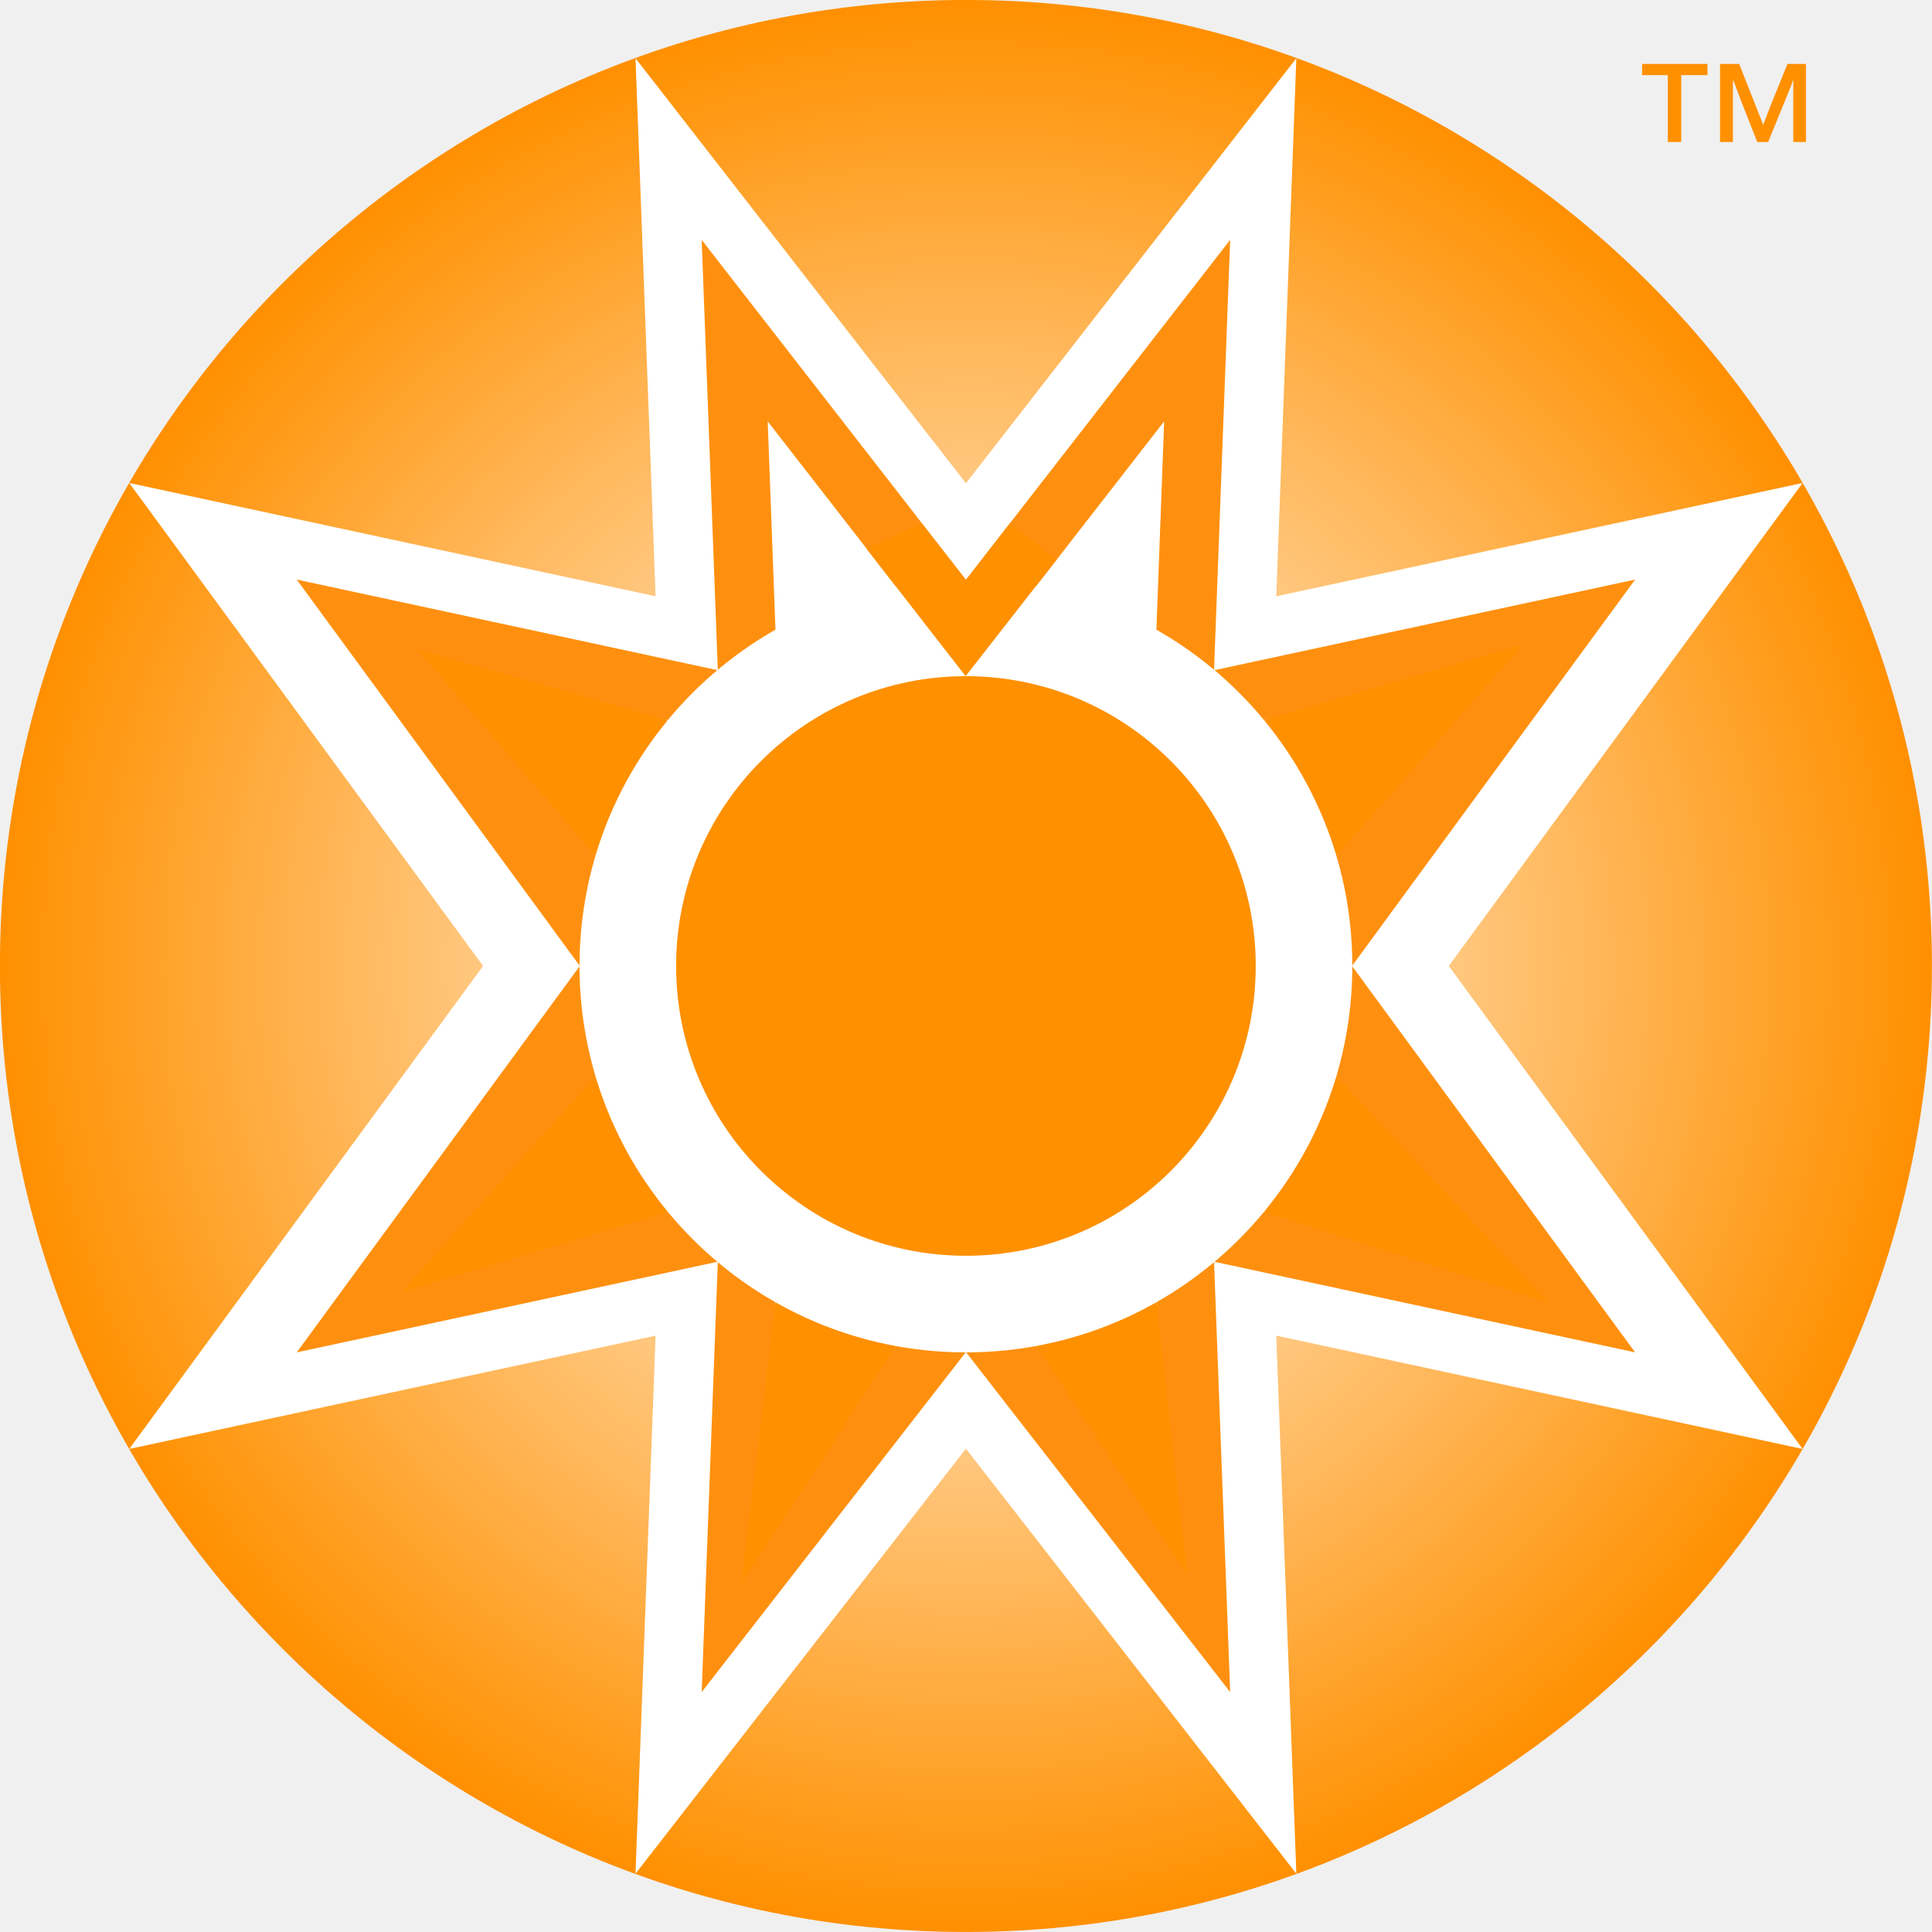
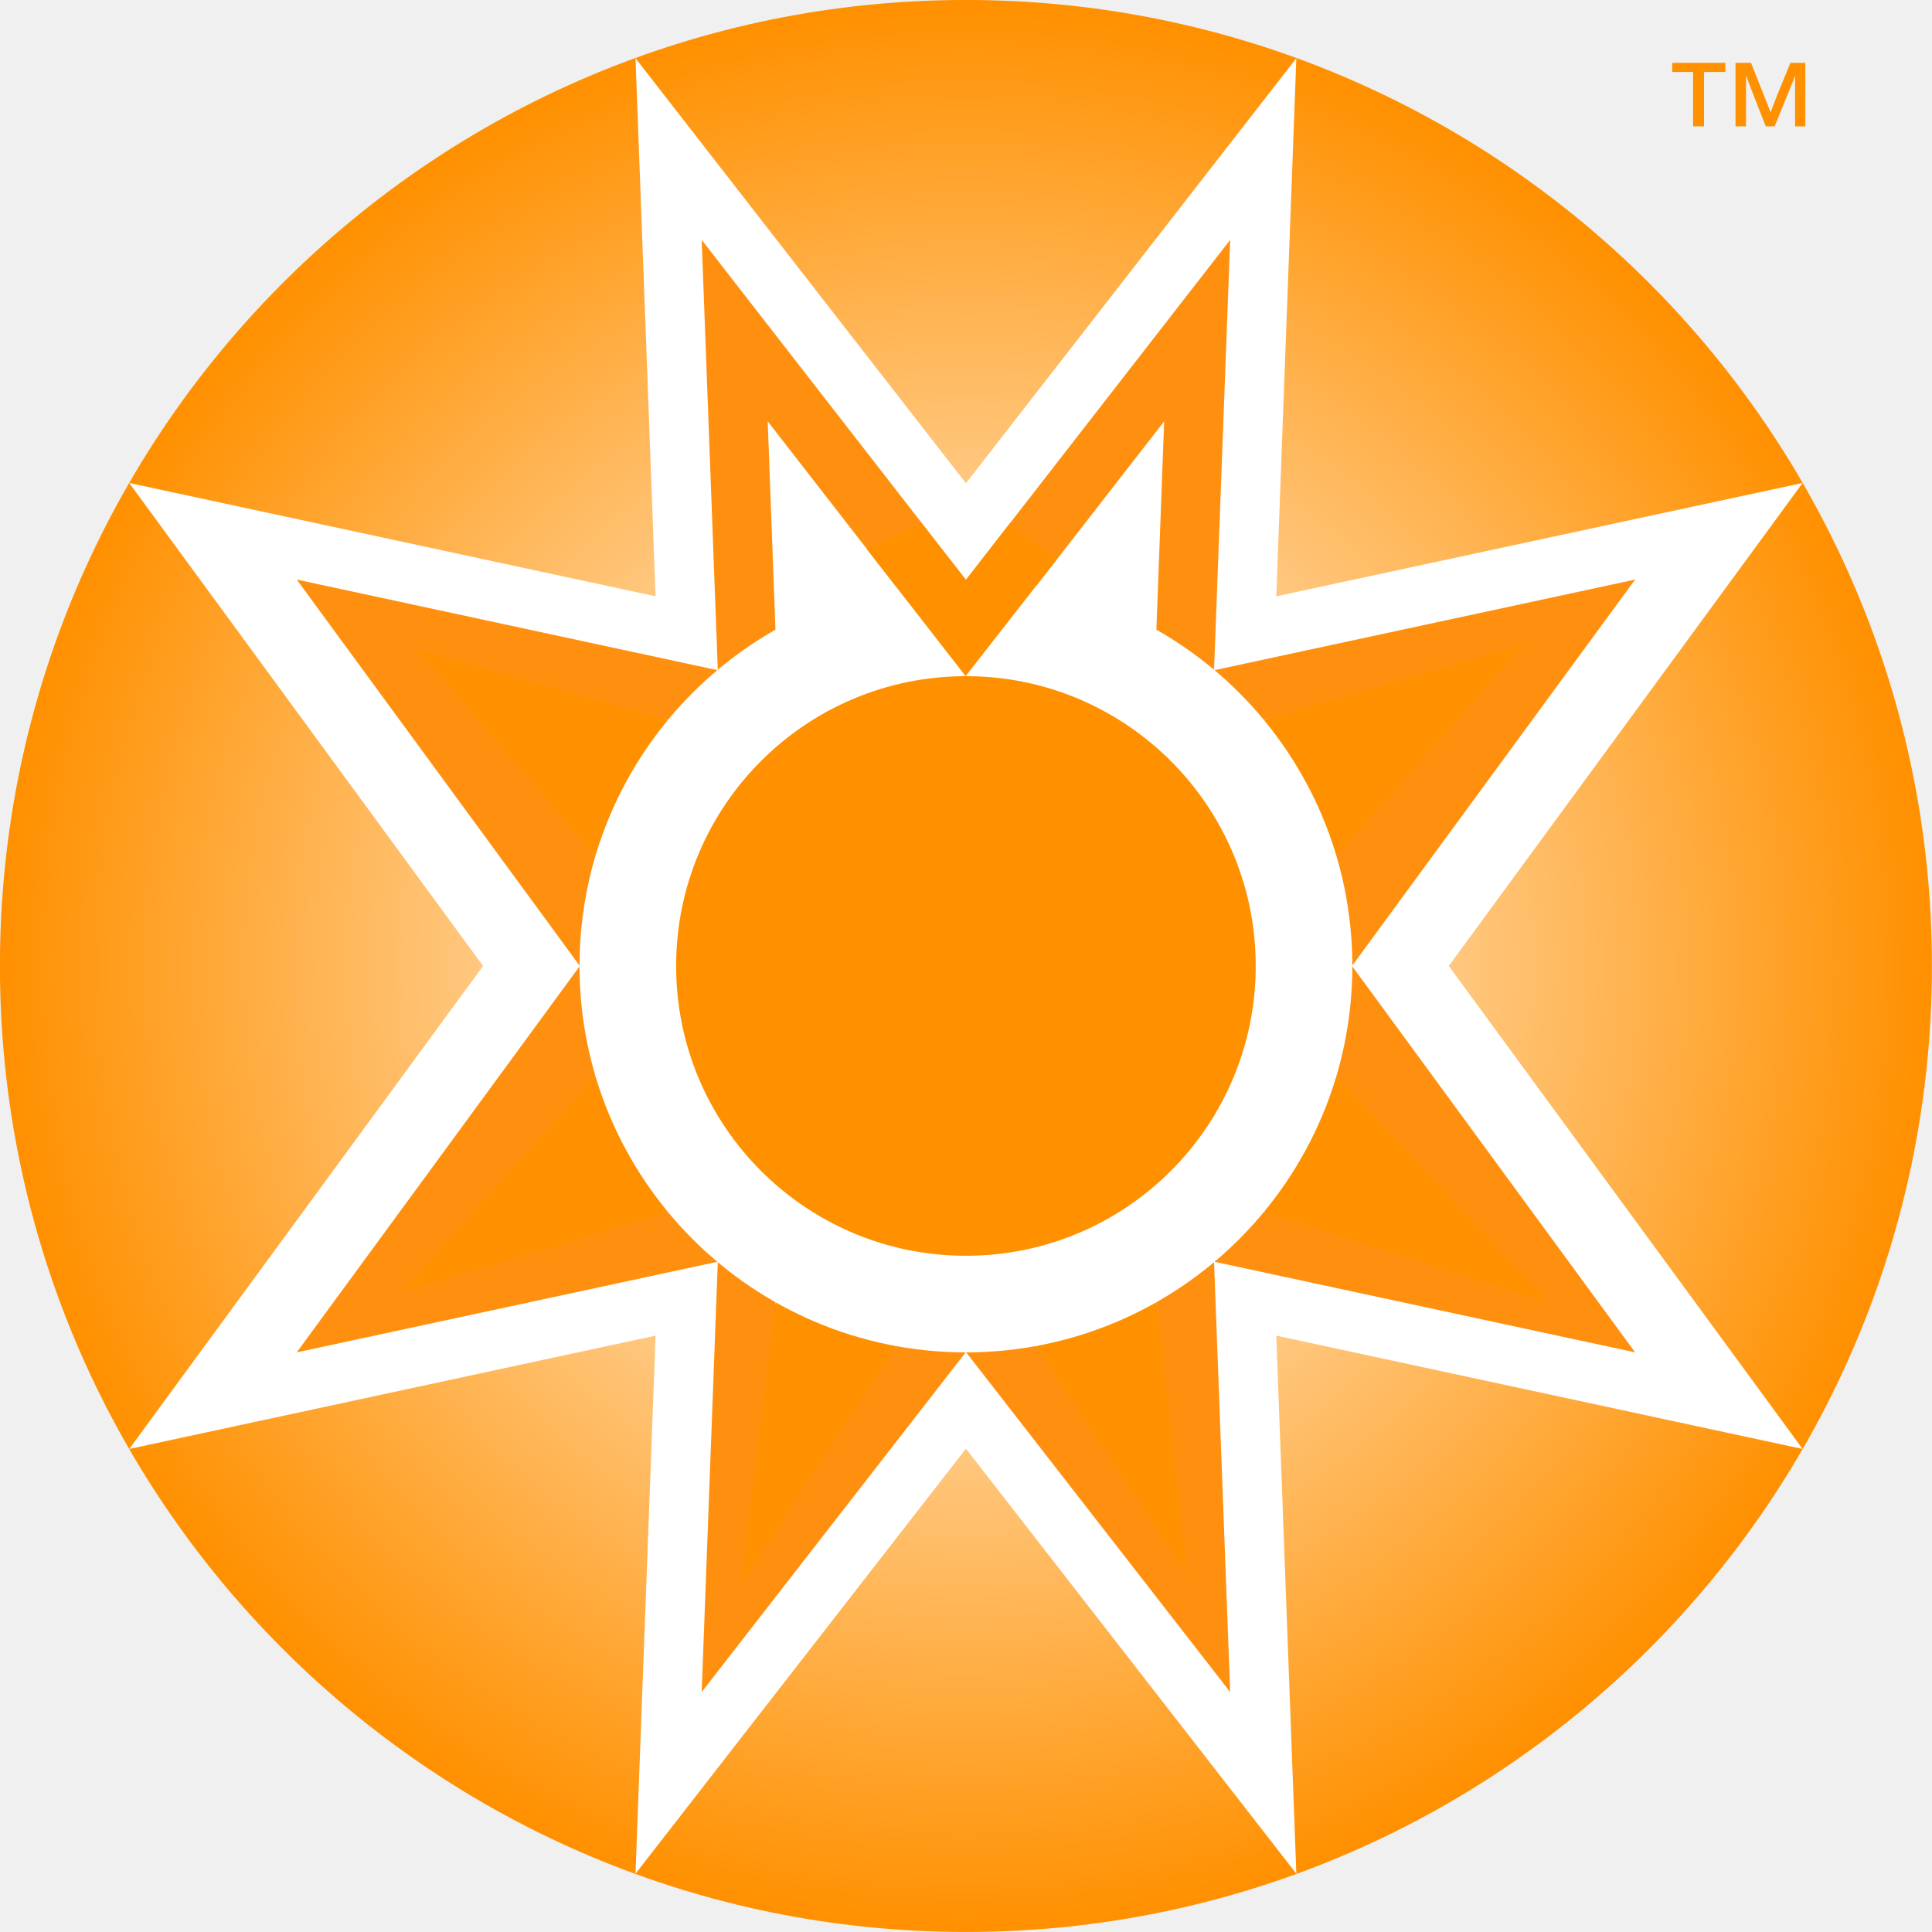
<svg xmlns="http://www.w3.org/2000/svg" xmlns:xlink="http://www.w3.org/1999/xlink" width="1000" height="1000" viewBox="0 0 264.583 264.583" version="1.1" id="svg1">
  <defs id="defs1">
    <radialGradient xlink:href="#linearGradient96" id="radialGradient97" cx="55.562" cy="55.096" fx="55.562" fy="55.096" r="6.35" gradientUnits="userSpaceOnUse" />
    <linearGradient id="linearGradient96">
      <stop style="stop-color:#ffffff;stop-opacity:1;" offset="0" id="stop96" />
      <stop style="stop-color:#ffffff;stop-opacity:0;" offset="1" id="stop97" />
    </linearGradient>
  </defs>
-   <g id="layer1">
-     <g id="g3" transform="matrix(20.83333,0,0,20.83333,-1025.26,-1015.546)">
-       <circle style="fill:#ff9000;stroke:none;stroke-width:0.008;stroke-miterlimit:20" id="path1-0" cx="55.562" cy="55.096" r="6.35" />
-       <circle style="fill:url(#radialGradient97);stroke:none;stroke-width:0.008;stroke-miterlimit:20" id="circle95" cx="55.562" cy="55.096" r="6.35" />
-       <g id="g95">
-         <path style="fill:#ffffff;stroke:none;stroke-width:0.003;stroke-miterlimit:20;stroke-opacity:1" d="m 55.562,51.923 2.172,-2.794 -0.132,3.537 3.46,-0.745 -2.326,3.175 2.326,3.175 -3.46,-0.745 0.132,3.537 -2.172,-2.794 -2.172,2.794 0.132,-3.537 -3.46,0.745 2.326,-3.175 -2.326,-3.175 3.46,0.745 -0.132,-3.537 z" id="path14-1" />
-         <path style="fill:#ff900f;fill-opacity:1;stroke:none;stroke-width:0.003;stroke-miterlimit:20;stroke-opacity:1" d="m 55.562,52.558 1.737,-2.235 -0.106,2.829 2.768,-0.596 -1.861,2.54 1.861,2.54 -2.768,-0.596 0.106,2.829 -1.737,-2.235 -1.737,2.235 0.106,-2.829 -2.768,0.596 1.861,-2.54 -1.861,-2.54 2.768,0.596 -0.106,-2.829 z" id="path30" />
-         <path style="fill:#ffffff;stroke:none;stroke-width:0.002;stroke-miterlimit:20;stroke-opacity:1" d="m 55.562,53.193 1.303,-1.677 -0.079,2.122 2.076,-0.447 -1.396,1.905 1.396,1.905 -2.076,-0.447 0.079,2.122 -1.303,-1.677 -1.303,1.677 0.079,-2.122 -2.076,0.447 1.396,-1.905 -1.396,-1.905 2.076,0.447 -0.079,-2.122 z" id="path31-4" />
-         <path style="fill:#ff9000;fill-opacity:1;stroke:none;stroke-width:0.003;stroke-miterlimit:20;stroke-opacity:1" d="m 53.603,53.48 -1.646,-0.465 1.171,1.357 z" id="path34-6" />
-         <path style="fill:#ff9000;fill-opacity:1;stroke:none;stroke-width:0.003;stroke-miterlimit:20;stroke-opacity:1" d="m 53.128,55.821 0.475,0.892 -1.752,0.526 z" id="path35-0" />
-         <path style="fill:#ff9000;fill-opacity:1;stroke:none;stroke-width:0.003;stroke-miterlimit:20;stroke-opacity:1" d="m 54.311,57.306 0.79,0.288 -1.018,1.569 z" id="path36-7" />
-         <path style="fill:#ff9000;fill-opacity:1;stroke:none;stroke-width:0.003;stroke-miterlimit:20;stroke-opacity:1" d="m 56.024,57.594 0.79,-0.288 0.202,1.783 z" id="path37-1" />
-         <path style="fill:#ff9000;fill-opacity:1;stroke:none;stroke-width:0.003;stroke-miterlimit:20;stroke-opacity:1" d="m 57.522,56.713 0.475,-0.892 1.392,1.485 z" id="path38-7" />
-         <path style="fill:#ff9000;fill-opacity:1;stroke:none;stroke-width:0.003;stroke-miterlimit:20;stroke-opacity:1" d="M 57.522,53.48 59.225,52.982 57.997,54.372 Z" id="path39-7" />
-         <circle style="fill:#ffffff;fill-opacity:1;stroke:none;stroke-width:0.004;stroke-miterlimit:20;stroke-opacity:1" id="circle32-7" cx="55.562" cy="55.096" r="2.54" />
-         <circle style="fill:#ff9000;fill-opacity:1;stroke:none;stroke-width:0.003;stroke-miterlimit:20;stroke-opacity:1" id="path32-5" cx="55.562" cy="55.096" r="1.905" />
-         <path style="fill:#ff9000;fill-opacity:1;stroke:none;stroke-width:0.003;stroke-miterlimit:20;stroke-opacity:1" d="m 55.562,52.558 0.289,-0.372 0.307,0.239 -0.598,0.766 -0.651,-0.837 0.363,-0.167 z" id="path42-9" />
-       </g>
+   <g id="g3" transform="matrix(20.83333,0,0,20.83333,-1025.26,-1015.546)">
+     <circle style="fill:#ff9000;stroke:none;stroke-width:0.008;stroke-miterlimit:20" id="path1-0" cx="55.562" cy="55.096" r="6.35" />
+     <circle style="fill:url(#radialGradient97);stroke:none;stroke-width:0.008;stroke-miterlimit:20" id="circle95" cx="55.562" cy="55.096" r="6.35" />
+     <g id="g95">
+       <path style="fill:#ffffff;stroke:none;stroke-width:0.003;stroke-miterlimit:20;stroke-opacity:1" d="m 55.562,51.923 2.172,-2.794 -0.132,3.537 3.46,-0.745 -2.326,3.175 2.326,3.175 -3.46,-0.745 0.132,3.537 -2.172,-2.794 -2.172,2.794 0.132,-3.537 -3.46,0.745 2.326,-3.175 -2.326,-3.175 3.46,0.745 -0.132,-3.537 z" id="path14-1" />
+       <path style="fill:#ff900f;fill-opacity:1;stroke:none;stroke-width:0.003;stroke-miterlimit:20;stroke-opacity:1" d="m 55.562,52.558 1.737,-2.235 -0.106,2.829 2.768,-0.596 -1.861,2.54 1.861,2.54 -2.768,-0.596 0.106,2.829 -1.737,-2.235 -1.737,2.235 0.106,-2.829 -2.768,0.596 1.861,-2.54 -1.861,-2.54 2.768,0.596 -0.106,-2.829 z" id="path30" />
+       <path style="fill:#ffffff;stroke:none;stroke-width:0.002;stroke-miterlimit:20;stroke-opacity:1" d="m 55.562,53.193 1.303,-1.677 -0.079,2.122 2.076,-0.447 -1.396,1.905 1.396,1.905 -2.076,-0.447 0.079,2.122 -1.303,-1.677 -1.303,1.677 0.079,-2.122 -2.076,0.447 1.396,-1.905 -1.396,-1.905 2.076,0.447 -0.079,-2.122 z" id="path31-4" />
+       <path style="fill:#ff9000;fill-opacity:1;stroke:none;stroke-width:0.003;stroke-miterlimit:20;stroke-opacity:1" d="m 53.603,53.48 -1.646,-0.465 1.171,1.357 z" id="path34-6" />
+       <path style="fill:#ff9000;fill-opacity:1;stroke:none;stroke-width:0.003;stroke-miterlimit:20;stroke-opacity:1" d="m 53.128,55.821 0.475,0.892 -1.752,0.526 z" id="path35-0" />
+       <path style="fill:#ff9000;fill-opacity:1;stroke:none;stroke-width:0.003;stroke-miterlimit:20;stroke-opacity:1" d="m 54.311,57.306 0.79,0.288 -1.018,1.569 z" id="path36-7" />
+       <path style="fill:#ff9000;fill-opacity:1;stroke:none;stroke-width:0.003;stroke-miterlimit:20;stroke-opacity:1" d="m 56.024,57.594 0.79,-0.288 0.202,1.783 z" id="path37-1" />
+       <path style="fill:#ff9000;fill-opacity:1;stroke:none;stroke-width:0.003;stroke-miterlimit:20;stroke-opacity:1" d="m 57.522,56.713 0.475,-0.892 1.392,1.485 z" id="path38-7" />
+       <path style="fill:#ff9000;fill-opacity:1;stroke:none;stroke-width:0.003;stroke-miterlimit:20;stroke-opacity:1" d="M 57.522,53.48 59.225,52.982 57.997,54.372 Z" id="path39-7" />
+       <circle style="fill:#ffffff;fill-opacity:1;stroke:none;stroke-width:0.004;stroke-miterlimit:20;stroke-opacity:1" id="circle32-7" cx="55.562" cy="55.096" r="2.54" />
+       <circle style="fill:#ff9000;fill-opacity:1;stroke:none;stroke-width:0.003;stroke-miterlimit:20;stroke-opacity:1" id="path32-5" cx="55.562" cy="55.096" r="1.905" />
+       <path style="fill:#ff9000;fill-opacity:1;stroke:none;stroke-width:0.003;stroke-miterlimit:20;stroke-opacity:1" d="m 55.562,52.558 0.289,-0.372 0.307,0.239 -0.598,0.766 -0.651,-0.837 0.363,-0.167 z" id="path42-9" />
    </g>
-     <text xml:space="preserve" style="font-style:normal;font-variant:normal;font-weight:normal;font-stretch:normal;font-size:28.222px;font-family:Arial;-inkscape-font-specification:'Arial, Normal';font-variant-ligatures:normal;font-variant-caps:normal;font-variant-numeric:normal;font-variant-east-asian:normal;writing-mode:lr-tb;direction:ltr;fill:#ff9000;fill-opacity:1;stroke:none;stroke-width:0.07;stroke-miterlimit:20;stroke-opacity:1" x="222.289" y="28.18" id="text43-9">
-       <tspan id="tspan43-8" style="font-style:normal;font-variant:normal;font-weight:normal;font-stretch:normal;font-size:28.222px;font-family:Arial;-inkscape-font-specification:'Arial, Normal';font-variant-ligatures:normal;font-variant-caps:normal;font-variant-numeric:normal;font-variant-east-asian:normal;stroke-width:0.07" x="222.289" y="28.18">™</tspan>
-     </text>
  </g>
+   <text xml:space="preserve" style="font-style:normal;font-variant:normal;font-weight:normal;font-stretch:normal;font-size:22.931px;font-family:Arial;-inkscape-font-specification:'Arial, Normal';font-variant-ligatures:normal;font-variant-caps:normal;font-variant-numeric:normal;font-variant-east-asian:normal;writing-mode:lr-tb;direction:ltr;fill:#ff9000;fill-opacity:1;stroke:none;stroke-width:0.07;stroke-miterlimit:20;stroke-opacity:1" x="226.896" y="24.392" id="text43-9">
+     <tspan id="tspan43-8" style="font-style:normal;font-variant:normal;font-weight:normal;font-stretch:normal;font-size:22.931px;font-family:Arial;-inkscape-font-specification:'Arial, Normal';font-variant-ligatures:normal;font-variant-caps:normal;font-variant-numeric:normal;font-variant-east-asian:normal;stroke-width:0.07" x="226.896" y="24.392">™</tspan>
+   </text>
</svg>
